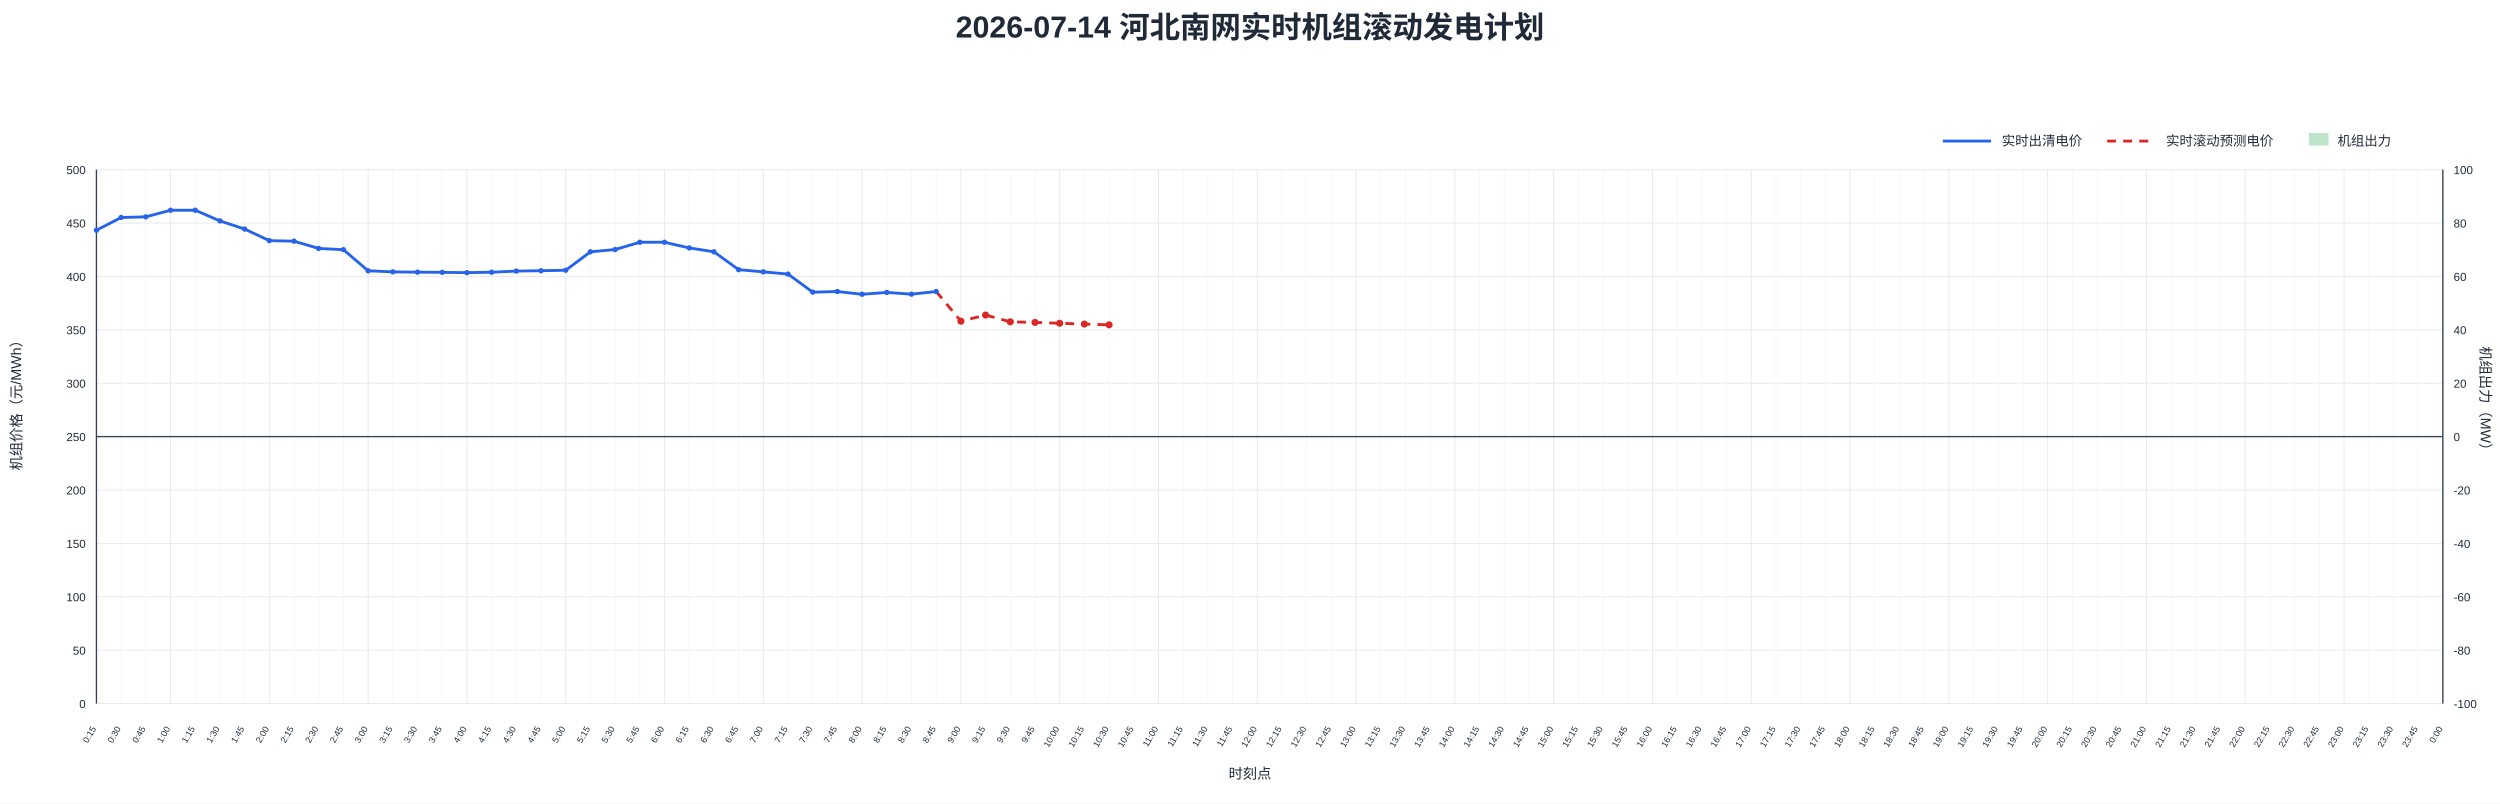
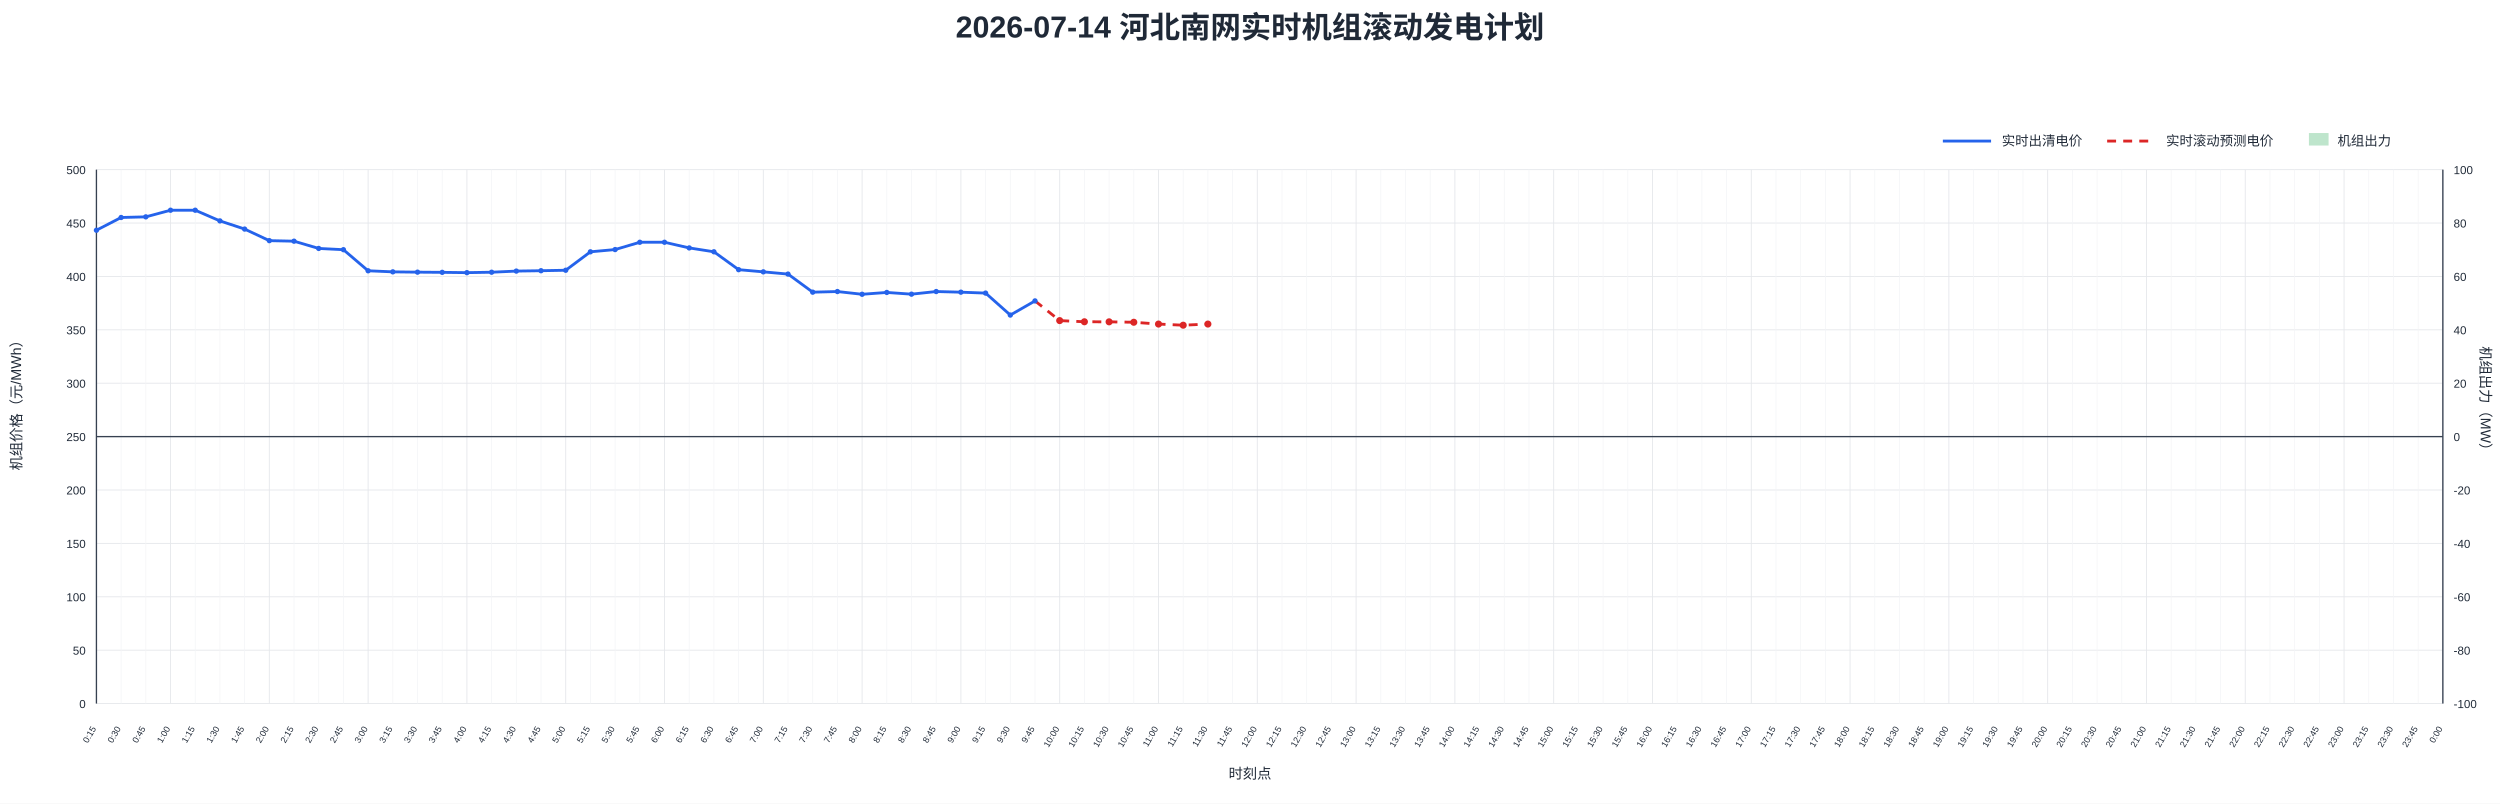
<svg xmlns="http://www.w3.org/2000/svg" width="2800" height="900" viewBox="0 0 2800 900" data-plot-left="108" data-plot-right="2736" data-plot-top="190" data-plot-bottom="788">
  <style>
text{font-family:'Microsoft YaHei','SimHei',Arial,sans-serif;fill:#1f2937}
.axis{stroke:#374151;stroke-width:1.5}
.grid{stroke:#e5e7eb;stroke-width:1}
.minor{stroke:#f3f4f6;stroke-width:0.8}
.actual{fill:none;stroke:#2563eb;stroke-width:3.2}
.forecast{fill:none;stroke:#dc2626;stroke-width:3.2;stroke-dasharray:10 8}
.bar{fill:#16a34a;fill-opacity:0.28}
.hover-zone{fill:#ffffff;fill-opacity:0;cursor:crosshair}
.hover-line{stroke:#111827;stroke-width:1.4;stroke-dasharray:6 5;opacity:0}
.tooltip{opacity:0;pointer-events:none}
.tooltip-bg{fill:#111827;fill-opacity:.72;stroke:#ffffff;stroke-width:1.2}
.tooltip text{fill:#ffffff;font-size:15px}
</style>
  <rect width="100%" height="100%" fill="#ffffff" />
  <text x="1400.0" y="42" text-anchor="middle" font-size="34" font-weight="700">2026-07-14 河北南网实时机组滚动发电计划</text>
  <text x="2748" y="793.00" text-anchor="start" font-size="13" fill="#166534">-100</text>
  <text x="2748" y="733.20" text-anchor="start" font-size="13" fill="#166534">-80</text>
  <text x="2748" y="673.40" text-anchor="start" font-size="13" fill="#166534">-60</text>
  <text x="2748" y="613.60" text-anchor="start" font-size="13" fill="#166534">-40</text>
  <text x="2748" y="553.80" text-anchor="start" font-size="13" fill="#166534">-20</text>
  <text x="2748" y="494.00" text-anchor="start" font-size="13" fill="#166534">0</text>
  <text x="2748" y="434.20" text-anchor="start" font-size="13" fill="#166534">20</text>
  <text x="2748" y="374.40" text-anchor="start" font-size="13" fill="#166534">40</text>
  <text x="2748" y="314.60" text-anchor="start" font-size="13" fill="#166534">60</text>
  <text x="2748" y="254.80" text-anchor="start" font-size="13" fill="#166534">80</text>
  <text x="2748" y="195.00" text-anchor="start" font-size="13" fill="#166534">100</text>
  <line class="grid" x1="108" y1="788.00" x2="2736" y2="788.00" />
  <text x="96" y="793.00" text-anchor="end" font-size="13">0</text>
  <line class="grid" x1="108" y1="728.20" x2="2736" y2="728.20" />
  <text x="96" y="733.20" text-anchor="end" font-size="13">50</text>
  <line class="grid" x1="108" y1="668.40" x2="2736" y2="668.40" />
  <text x="96" y="673.40" text-anchor="end" font-size="13">100</text>
  <line class="grid" x1="108" y1="608.60" x2="2736" y2="608.60" />
  <text x="96" y="613.60" text-anchor="end" font-size="13">150</text>
  <line class="grid" x1="108" y1="548.80" x2="2736" y2="548.80" />
  <text x="96" y="553.80" text-anchor="end" font-size="13">200</text>
  <line class="grid" x1="108" y1="489.00" x2="2736" y2="489.00" />
  <text x="96" y="494.00" text-anchor="end" font-size="13">250</text>
  <line class="grid" x1="108" y1="429.20" x2="2736" y2="429.20" />
  <text x="96" y="434.20" text-anchor="end" font-size="13">300</text>
  <line class="grid" x1="108" y1="369.40" x2="2736" y2="369.40" />
  <text x="96" y="374.40" text-anchor="end" font-size="13">350</text>
  <line class="grid" x1="108" y1="309.60" x2="2736" y2="309.60" />
  <text x="96" y="314.60" text-anchor="end" font-size="13">400</text>
  <line class="grid" x1="108" y1="249.80" x2="2736" y2="249.80" />
  <text x="96" y="254.80" text-anchor="end" font-size="13">450</text>
  <line class="grid" x1="108" y1="190.00" x2="2736" y2="190.00" />
  <text x="96" y="195.00" text-anchor="end" font-size="13">500</text>
  <line class="grid minor" x1="108.00" y1="190" x2="108.00" y2="788" />
  <text x="108.00" y="816" text-anchor="end" font-size="10" transform="rotate(-60 108.00 816)">0:15</text>
  <line class="grid minor" x1="135.66" y1="190" x2="135.66" y2="788" />
  <text x="135.66" y="816" text-anchor="end" font-size="10" transform="rotate(-60 135.66 816)">0:30</text>
  <line class="grid minor" x1="163.33" y1="190" x2="163.33" y2="788" />
  <text x="163.33" y="816" text-anchor="end" font-size="10" transform="rotate(-60 163.33 816)">0:45</text>
  <line class="grid" x1="190.99" y1="190" x2="190.99" y2="788" />
  <text x="190.99" y="816" text-anchor="end" font-size="10" transform="rotate(-60 190.99 816)">1:00</text>
  <line class="grid minor" x1="218.65" y1="190" x2="218.65" y2="788" />
  <text x="218.65" y="816" text-anchor="end" font-size="10" transform="rotate(-60 218.65 816)">1:15</text>
  <line class="grid minor" x1="246.32" y1="190" x2="246.32" y2="788" />
  <text x="246.32" y="816" text-anchor="end" font-size="10" transform="rotate(-60 246.32 816)">1:30</text>
  <line class="grid minor" x1="273.98" y1="190" x2="273.98" y2="788" />
  <text x="273.98" y="816" text-anchor="end" font-size="10" transform="rotate(-60 273.98 816)">1:45</text>
  <line class="grid" x1="301.64" y1="190" x2="301.64" y2="788" />
  <text x="301.64" y="816" text-anchor="end" font-size="10" transform="rotate(-60 301.64 816)">2:00</text>
  <line class="grid minor" x1="329.31" y1="190" x2="329.31" y2="788" />
  <text x="329.31" y="816" text-anchor="end" font-size="10" transform="rotate(-60 329.31 816)">2:15</text>
  <line class="grid minor" x1="356.97" y1="190" x2="356.97" y2="788" />
  <text x="356.97" y="816" text-anchor="end" font-size="10" transform="rotate(-60 356.97 816)">2:30</text>
  <line class="grid minor" x1="384.63" y1="190" x2="384.63" y2="788" />
  <text x="384.63" y="816" text-anchor="end" font-size="10" transform="rotate(-60 384.63 816)">2:45</text>
  <line class="grid" x1="412.29" y1="190" x2="412.29" y2="788" />
  <text x="412.29" y="816" text-anchor="end" font-size="10" transform="rotate(-60 412.29 816)">3:00</text>
  <line class="grid minor" x1="439.96" y1="190" x2="439.96" y2="788" />
  <text x="439.96" y="816" text-anchor="end" font-size="10" transform="rotate(-60 439.96 816)">3:15</text>
  <line class="grid minor" x1="467.62" y1="190" x2="467.62" y2="788" />
  <text x="467.62" y="816" text-anchor="end" font-size="10" transform="rotate(-60 467.62 816)">3:30</text>
  <line class="grid minor" x1="495.28" y1="190" x2="495.28" y2="788" />
  <text x="495.28" y="816" text-anchor="end" font-size="10" transform="rotate(-60 495.28 816)">3:45</text>
  <line class="grid" x1="522.95" y1="190" x2="522.95" y2="788" />
  <text x="522.95" y="816" text-anchor="end" font-size="10" transform="rotate(-60 522.95 816)">4:00</text>
  <line class="grid minor" x1="550.61" y1="190" x2="550.61" y2="788" />
  <text x="550.61" y="816" text-anchor="end" font-size="10" transform="rotate(-60 550.61 816)">4:15</text>
  <line class="grid minor" x1="578.27" y1="190" x2="578.27" y2="788" />
  <text x="578.27" y="816" text-anchor="end" font-size="10" transform="rotate(-60 578.27 816)">4:30</text>
  <line class="grid minor" x1="605.94" y1="190" x2="605.94" y2="788" />
  <text x="605.94" y="816" text-anchor="end" font-size="10" transform="rotate(-60 605.94 816)">4:45</text>
  <line class="grid" x1="633.60" y1="190" x2="633.60" y2="788" />
  <text x="633.60" y="816" text-anchor="end" font-size="10" transform="rotate(-60 633.60 816)">5:00</text>
  <line class="grid minor" x1="661.26" y1="190" x2="661.26" y2="788" />
  <text x="661.26" y="816" text-anchor="end" font-size="10" transform="rotate(-60 661.26 816)">5:15</text>
  <line class="grid minor" x1="688.93" y1="190" x2="688.93" y2="788" />
  <text x="688.93" y="816" text-anchor="end" font-size="10" transform="rotate(-60 688.93 816)">5:30</text>
  <line class="grid minor" x1="716.59" y1="190" x2="716.59" y2="788" />
  <text x="716.59" y="816" text-anchor="end" font-size="10" transform="rotate(-60 716.59 816)">5:45</text>
  <line class="grid" x1="744.25" y1="190" x2="744.25" y2="788" />
  <text x="744.25" y="816" text-anchor="end" font-size="10" transform="rotate(-60 744.25 816)">6:00</text>
  <line class="grid minor" x1="771.92" y1="190" x2="771.92" y2="788" />
  <text x="771.92" y="816" text-anchor="end" font-size="10" transform="rotate(-60 771.92 816)">6:15</text>
  <line class="grid minor" x1="799.58" y1="190" x2="799.58" y2="788" />
  <text x="799.58" y="816" text-anchor="end" font-size="10" transform="rotate(-60 799.58 816)">6:30</text>
  <line class="grid minor" x1="827.24" y1="190" x2="827.24" y2="788" />
  <text x="827.24" y="816" text-anchor="end" font-size="10" transform="rotate(-60 827.24 816)">6:45</text>
  <line class="grid" x1="854.91" y1="190" x2="854.91" y2="788" />
  <text x="854.91" y="816" text-anchor="end" font-size="10" transform="rotate(-60 854.91 816)">7:00</text>
  <line class="grid minor" x1="882.57" y1="190" x2="882.57" y2="788" />
  <text x="882.57" y="816" text-anchor="end" font-size="10" transform="rotate(-60 882.57 816)">7:15</text>
  <line class="grid minor" x1="910.23" y1="190" x2="910.23" y2="788" />
  <text x="910.23" y="816" text-anchor="end" font-size="10" transform="rotate(-60 910.23 816)">7:30</text>
  <line class="grid minor" x1="937.89" y1="190" x2="937.89" y2="788" />
  <text x="937.89" y="816" text-anchor="end" font-size="10" transform="rotate(-60 937.89 816)">7:45</text>
  <line class="grid" x1="965.56" y1="190" x2="965.56" y2="788" />
  <text x="965.56" y="816" text-anchor="end" font-size="10" transform="rotate(-60 965.56 816)">8:00</text>
  <line class="grid minor" x1="993.22" y1="190" x2="993.22" y2="788" />
  <text x="993.22" y="816" text-anchor="end" font-size="10" transform="rotate(-60 993.22 816)">8:15</text>
  <line class="grid minor" x1="1020.88" y1="190" x2="1020.88" y2="788" />
  <text x="1020.88" y="816" text-anchor="end" font-size="10" transform="rotate(-60 1020.88 816)">8:30</text>
  <line class="grid minor" x1="1048.55" y1="190" x2="1048.55" y2="788" />
  <text x="1048.55" y="816" text-anchor="end" font-size="10" transform="rotate(-60 1048.55 816)">8:45</text>
  <line class="grid" x1="1076.21" y1="190" x2="1076.21" y2="788" />
  <text x="1076.21" y="816" text-anchor="end" font-size="10" transform="rotate(-60 1076.21 816)">9:00</text>
  <line class="grid minor" x1="1103.87" y1="190" x2="1103.87" y2="788" />
  <text x="1103.87" y="816" text-anchor="end" font-size="10" transform="rotate(-60 1103.87 816)">9:15</text>
  <line class="grid minor" x1="1131.54" y1="190" x2="1131.54" y2="788" />
  <text x="1131.54" y="816" text-anchor="end" font-size="10" transform="rotate(-60 1131.54 816)">9:30</text>
  <line class="grid minor" x1="1159.20" y1="190" x2="1159.20" y2="788" />
  <text x="1159.20" y="816" text-anchor="end" font-size="10" transform="rotate(-60 1159.20 816)">9:45</text>
  <line class="grid" x1="1186.86" y1="190" x2="1186.86" y2="788" />
  <text x="1186.86" y="816" text-anchor="end" font-size="10" transform="rotate(-60 1186.86 816)">10:00</text>
  <line class="grid minor" x1="1214.53" y1="190" x2="1214.53" y2="788" />
  <text x="1214.53" y="816" text-anchor="end" font-size="10" transform="rotate(-60 1214.53 816)">10:15</text>
  <line class="grid minor" x1="1242.19" y1="190" x2="1242.19" y2="788" />
  <text x="1242.19" y="816" text-anchor="end" font-size="10" transform="rotate(-60 1242.19 816)">10:30</text>
  <line class="grid minor" x1="1269.85" y1="190" x2="1269.85" y2="788" />
  <text x="1269.85" y="816" text-anchor="end" font-size="10" transform="rotate(-60 1269.85 816)">10:45</text>
  <line class="grid" x1="1297.52" y1="190" x2="1297.52" y2="788" />
  <text x="1297.52" y="816" text-anchor="end" font-size="10" transform="rotate(-60 1297.52 816)">11:00</text>
  <line class="grid minor" x1="1325.18" y1="190" x2="1325.18" y2="788" />
  <text x="1325.18" y="816" text-anchor="end" font-size="10" transform="rotate(-60 1325.18 816)">11:15</text>
  <line class="grid minor" x1="1352.84" y1="190" x2="1352.84" y2="788" />
  <text x="1352.84" y="816" text-anchor="end" font-size="10" transform="rotate(-60 1352.84 816)">11:30</text>
  <line class="grid minor" x1="1380.51" y1="190" x2="1380.51" y2="788" />
  <text x="1380.51" y="816" text-anchor="end" font-size="10" transform="rotate(-60 1380.51 816)">11:45</text>
  <line class="grid" x1="1408.17" y1="190" x2="1408.17" y2="788" />
  <text x="1408.17" y="816" text-anchor="end" font-size="10" transform="rotate(-60 1408.17 816)">12:00</text>
  <line class="grid minor" x1="1435.83" y1="190" x2="1435.83" y2="788" />
  <text x="1435.83" y="816" text-anchor="end" font-size="10" transform="rotate(-60 1435.83 816)">12:15</text>
  <line class="grid minor" x1="1463.49" y1="190" x2="1463.49" y2="788" />
  <text x="1463.49" y="816" text-anchor="end" font-size="10" transform="rotate(-60 1463.49 816)">12:30</text>
  <line class="grid minor" x1="1491.16" y1="190" x2="1491.16" y2="788" />
  <text x="1491.16" y="816" text-anchor="end" font-size="10" transform="rotate(-60 1491.16 816)">12:45</text>
  <line class="grid" x1="1518.82" y1="190" x2="1518.82" y2="788" />
  <text x="1518.82" y="816" text-anchor="end" font-size="10" transform="rotate(-60 1518.82 816)">13:00</text>
  <line class="grid minor" x1="1546.48" y1="190" x2="1546.48" y2="788" />
  <text x="1546.48" y="816" text-anchor="end" font-size="10" transform="rotate(-60 1546.48 816)">13:15</text>
  <line class="grid minor" x1="1574.15" y1="190" x2="1574.15" y2="788" />
  <text x="1574.15" y="816" text-anchor="end" font-size="10" transform="rotate(-60 1574.15 816)">13:30</text>
  <line class="grid minor" x1="1601.81" y1="190" x2="1601.81" y2="788" />
  <text x="1601.81" y="816" text-anchor="end" font-size="10" transform="rotate(-60 1601.81 816)">13:45</text>
  <line class="grid" x1="1629.47" y1="190" x2="1629.47" y2="788" />
  <text x="1629.47" y="816" text-anchor="end" font-size="10" transform="rotate(-60 1629.47 816)">14:00</text>
  <line class="grid minor" x1="1657.14" y1="190" x2="1657.14" y2="788" />
  <text x="1657.14" y="816" text-anchor="end" font-size="10" transform="rotate(-60 1657.14 816)">14:15</text>
  <line class="grid minor" x1="1684.80" y1="190" x2="1684.80" y2="788" />
  <text x="1684.80" y="816" text-anchor="end" font-size="10" transform="rotate(-60 1684.80 816)">14:30</text>
  <line class="grid minor" x1="1712.46" y1="190" x2="1712.46" y2="788" />
  <text x="1712.46" y="816" text-anchor="end" font-size="10" transform="rotate(-60 1712.46 816)">14:45</text>
  <line class="grid" x1="1740.13" y1="190" x2="1740.13" y2="788" />
  <text x="1740.13" y="816" text-anchor="end" font-size="10" transform="rotate(-60 1740.13 816)">15:00</text>
  <line class="grid minor" x1="1767.79" y1="190" x2="1767.79" y2="788" />
  <text x="1767.79" y="816" text-anchor="end" font-size="10" transform="rotate(-60 1767.79 816)">15:15</text>
  <line class="grid minor" x1="1795.45" y1="190" x2="1795.45" y2="788" />
  <text x="1795.45" y="816" text-anchor="end" font-size="10" transform="rotate(-60 1795.45 816)">15:30</text>
  <line class="grid minor" x1="1823.12" y1="190" x2="1823.12" y2="788" />
  <text x="1823.12" y="816" text-anchor="end" font-size="10" transform="rotate(-60 1823.12 816)">15:45</text>
  <line class="grid" x1="1850.78" y1="190" x2="1850.78" y2="788" />
  <text x="1850.78" y="816" text-anchor="end" font-size="10" transform="rotate(-60 1850.78 816)">16:00</text>
  <line class="grid minor" x1="1878.44" y1="190" x2="1878.44" y2="788" />
  <text x="1878.44" y="816" text-anchor="end" font-size="10" transform="rotate(-60 1878.44 816)">16:15</text>
  <line class="grid minor" x1="1906.11" y1="190" x2="1906.11" y2="788" />
  <text x="1906.11" y="816" text-anchor="end" font-size="10" transform="rotate(-60 1906.11 816)">16:30</text>
  <line class="grid minor" x1="1933.77" y1="190" x2="1933.77" y2="788" />
  <text x="1933.77" y="816" text-anchor="end" font-size="10" transform="rotate(-60 1933.77 816)">16:45</text>
  <line class="grid" x1="1961.43" y1="190" x2="1961.43" y2="788" />
  <text x="1961.43" y="816" text-anchor="end" font-size="10" transform="rotate(-60 1961.43 816)">17:00</text>
  <line class="grid minor" x1="1989.09" y1="190" x2="1989.09" y2="788" />
  <text x="1989.09" y="816" text-anchor="end" font-size="10" transform="rotate(-60 1989.09 816)">17:15</text>
  <line class="grid minor" x1="2016.76" y1="190" x2="2016.76" y2="788" />
  <text x="2016.76" y="816" text-anchor="end" font-size="10" transform="rotate(-60 2016.76 816)">17:30</text>
  <line class="grid minor" x1="2044.42" y1="190" x2="2044.42" y2="788" />
  <text x="2044.42" y="816" text-anchor="end" font-size="10" transform="rotate(-60 2044.42 816)">17:45</text>
  <line class="grid" x1="2072.08" y1="190" x2="2072.08" y2="788" />
  <text x="2072.08" y="816" text-anchor="end" font-size="10" transform="rotate(-60 2072.08 816)">18:00</text>
  <line class="grid minor" x1="2099.75" y1="190" x2="2099.75" y2="788" />
  <text x="2099.75" y="816" text-anchor="end" font-size="10" transform="rotate(-60 2099.75 816)">18:15</text>
  <line class="grid minor" x1="2127.41" y1="190" x2="2127.41" y2="788" />
  <text x="2127.41" y="816" text-anchor="end" font-size="10" transform="rotate(-60 2127.41 816)">18:30</text>
  <line class="grid minor" x1="2155.07" y1="190" x2="2155.07" y2="788" />
  <text x="2155.07" y="816" text-anchor="end" font-size="10" transform="rotate(-60 2155.07 816)">18:45</text>
  <line class="grid" x1="2182.74" y1="190" x2="2182.74" y2="788" />
  <text x="2182.74" y="816" text-anchor="end" font-size="10" transform="rotate(-60 2182.74 816)">19:00</text>
  <line class="grid minor" x1="2210.40" y1="190" x2="2210.40" y2="788" />
  <text x="2210.40" y="816" text-anchor="end" font-size="10" transform="rotate(-60 2210.40 816)">19:15</text>
  <line class="grid minor" x1="2238.06" y1="190" x2="2238.06" y2="788" />
  <text x="2238.06" y="816" text-anchor="end" font-size="10" transform="rotate(-60 2238.06 816)">19:30</text>
  <line class="grid minor" x1="2265.73" y1="190" x2="2265.73" y2="788" />
  <text x="2265.73" y="816" text-anchor="end" font-size="10" transform="rotate(-60 2265.73 816)">19:45</text>
  <line class="grid" x1="2293.39" y1="190" x2="2293.39" y2="788" />
  <text x="2293.39" y="816" text-anchor="end" font-size="10" transform="rotate(-60 2293.39 816)">20:00</text>
  <line class="grid minor" x1="2321.05" y1="190" x2="2321.05" y2="788" />
  <text x="2321.05" y="816" text-anchor="end" font-size="10" transform="rotate(-60 2321.05 816)">20:15</text>
  <line class="grid minor" x1="2348.72" y1="190" x2="2348.72" y2="788" />
  <text x="2348.72" y="816" text-anchor="end" font-size="10" transform="rotate(-60 2348.72 816)">20:30</text>
  <line class="grid minor" x1="2376.38" y1="190" x2="2376.38" y2="788" />
  <text x="2376.38" y="816" text-anchor="end" font-size="10" transform="rotate(-60 2376.38 816)">20:45</text>
  <line class="grid" x1="2404.04" y1="190" x2="2404.04" y2="788" />
  <text x="2404.04" y="816" text-anchor="end" font-size="10" transform="rotate(-60 2404.04 816)">21:00</text>
  <line class="grid minor" x1="2431.71" y1="190" x2="2431.71" y2="788" />
  <text x="2431.71" y="816" text-anchor="end" font-size="10" transform="rotate(-60 2431.71 816)">21:15</text>
  <line class="grid minor" x1="2459.37" y1="190" x2="2459.37" y2="788" />
  <text x="2459.37" y="816" text-anchor="end" font-size="10" transform="rotate(-60 2459.37 816)">21:30</text>
  <line class="grid minor" x1="2487.03" y1="190" x2="2487.03" y2="788" />
  <text x="2487.03" y="816" text-anchor="end" font-size="10" transform="rotate(-60 2487.03 816)">21:45</text>
  <line class="grid" x1="2514.69" y1="190" x2="2514.69" y2="788" />
  <text x="2514.69" y="816" text-anchor="end" font-size="10" transform="rotate(-60 2514.69 816)">22:00</text>
  <line class="grid minor" x1="2542.36" y1="190" x2="2542.36" y2="788" />
  <text x="2542.36" y="816" text-anchor="end" font-size="10" transform="rotate(-60 2542.36 816)">22:15</text>
  <line class="grid minor" x1="2570.02" y1="190" x2="2570.02" y2="788" />
  <text x="2570.02" y="816" text-anchor="end" font-size="10" transform="rotate(-60 2570.02 816)">22:30</text>
  <line class="grid minor" x1="2597.68" y1="190" x2="2597.68" y2="788" />
  <text x="2597.68" y="816" text-anchor="end" font-size="10" transform="rotate(-60 2597.68 816)">22:45</text>
  <line class="grid" x1="2625.35" y1="190" x2="2625.35" y2="788" />
  <text x="2625.35" y="816" text-anchor="end" font-size="10" transform="rotate(-60 2625.35 816)">23:00</text>
  <line class="grid minor" x1="2653.01" y1="190" x2="2653.01" y2="788" />
  <text x="2653.01" y="816" text-anchor="end" font-size="10" transform="rotate(-60 2653.01 816)">23:15</text>
  <line class="grid minor" x1="2680.67" y1="190" x2="2680.67" y2="788" />
  <text x="2680.67" y="816" text-anchor="end" font-size="10" transform="rotate(-60 2680.67 816)">23:30</text>
  <line class="grid minor" x1="2708.34" y1="190" x2="2708.34" y2="788" />
  <text x="2708.34" y="816" text-anchor="end" font-size="10" transform="rotate(-60 2708.34 816)">23:45</text>
  <line class="grid" x1="2736.00" y1="190" x2="2736.00" y2="788" />
  <text x="2736.00" y="816" text-anchor="end" font-size="10" transform="rotate(-60 2736.00 816)">0:00</text>
  <rect class="bar" x="104.00" y="489.00" width="8" height="0.00" />
  <rect class="bar" x="131.66" y="489.00" width="8" height="0.00" />
  <rect class="bar" x="159.33" y="489.00" width="8" height="0.00" />
  <rect class="bar" x="186.99" y="489.00" width="8" height="0.00" />
  <rect class="bar" x="214.65" y="489.00" width="8" height="0.00" />
  <rect class="bar" x="242.32" y="489.00" width="8" height="0.00" />
  <rect class="bar" x="269.98" y="489.00" width="8" height="0.00" />
  <rect class="bar" x="297.64" y="489.00" width="8" height="0.00" />
  <rect class="bar" x="325.31" y="489.00" width="8" height="0.00" />
  <rect class="bar" x="352.97" y="489.00" width="8" height="0.00" />
  <rect class="bar" x="380.63" y="489.00" width="8" height="0.00" />
  <rect class="bar" x="408.29" y="489.00" width="8" height="0.00" />
  <rect class="bar" x="435.96" y="489.00" width="8" height="0.00" />
  <rect class="bar" x="463.62" y="489.00" width="8" height="0.00" />
  <rect class="bar" x="491.28" y="489.00" width="8" height="0.00" />
  <rect class="bar" x="518.95" y="489.00" width="8" height="0.00" />
  <rect class="bar" x="546.61" y="489.00" width="8" height="0.00" />
  <rect class="bar" x="574.27" y="489.00" width="8" height="0.00" />
  <rect class="bar" x="601.94" y="489.00" width="8" height="0.00" />
  <rect class="bar" x="629.60" y="489.00" width="8" height="0.00" />
  <rect class="bar" x="657.26" y="489.00" width="8" height="0.00" />
  <rect class="bar" x="684.93" y="489.00" width="8" height="0.00" />
  <rect class="bar" x="712.59" y="489.00" width="8" height="0.00" />
  <rect class="bar" x="740.25" y="489.00" width="8" height="0.00" />
  <rect class="bar" x="767.92" y="489.00" width="8" height="0.00" />
  <rect class="bar" x="795.58" y="489.00" width="8" height="0.00" />
  <rect class="bar" x="823.24" y="489.00" width="8" height="0.00" />
  <rect class="bar" x="850.91" y="489.00" width="8" height="0.00" />
  <rect class="bar" x="878.57" y="489.00" width="8" height="0.00" />
  <rect class="bar" x="906.23" y="489.00" width="8" height="0.00" />
  <rect class="bar" x="933.89" y="489.00" width="8" height="0.00" />
  <rect class="bar" x="961.56" y="489.00" width="8" height="0.00" />
  <rect class="bar" x="989.22" y="489.00" width="8" height="0.00" />
  <rect class="bar" x="1016.88" y="489.00" width="8" height="0.00" />
  <rect class="bar" x="1044.55" y="489.00" width="8" height="0.00" />
  <rect class="bar" x="1072.21" y="489.00" width="8" height="0.00" />
  <rect class="bar" x="1099.87" y="489.00" width="8" height="0.00" />
  <rect class="bar" x="1127.54" y="489.00" width="8" height="0.00" />
  <rect class="bar" x="1155.20" y="489.00" width="8" height="0.00" />
  <rect class="bar" x="1182.86" y="489.00" width="8" height="0.00" />
  <rect class="bar" x="1210.53" y="489.00" width="8" height="0.00" />
  <rect class="bar" x="1238.19" y="489.00" width="8" height="0.00" />
+   <rect class="bar" x="1265.85" y="489.00" width="8" height="0.00" />
+   <rect class="bar" x="1293.52" y="489.00" width="8" height="0.00" />
+   <rect class="bar" x="1321.18" y="489.00" width="8" height="0.00" />
+   <rect class="bar" x="1348.84" y="489.00" width="8" height="0.00" />
  <line class="axis" x1="108" y1="489.00" x2="2736" y2="489.00" />
  <line class="axis" x1="108" y1="190" x2="108" y2="788" />
  <line class="axis" x1="2736" y1="190" x2="2736" y2="788" />
  <text x="1400.0" y="872" text-anchor="middle" font-size="16">时刻点</text>
  <text x="24" y="450.0" text-anchor="middle" font-size="16" transform="rotate(-90 24 450.0)">机组价格（元/MWh）</text>
  <text x="2778" y="450.0" text-anchor="middle" font-size="16" fill="#166534" transform="rotate(90 2778 450.0)">机组出力（MW）</text>
-   <polyline class="actual" points="108.00,257.86 135.66,243.59 163.33,242.88 190.99,235.45 218.65,235.45 246.32,247.41 273.98,256.56 301.64,269.53 329.31,270.13 356.97,278.26 384.63,279.65 412.29,303.27 439.96,304.47 467.62,304.82 495.28,305.03 522.95,305.37 550.61,304.89 578.27,303.62 605.94,303.20 633.60,302.68 661.26,282.03 688.93,279.51 716.59,271.33 744.25,271.33 771.92,277.67 799.58,282.00 827.24,302.03 854.91,304.47 882.57,306.97 910.23,327.24 937.89,326.52 965.56,329.59 993.22,327.54 1020.88,329.47 1048.55,326.52" />
-   <polyline class="forecast" points="1048.55,326.52 1076.21,359.71 1103.87,352.87 1131.54,360.45 1159.20,361.09 1186.86,362.06 1214.53,362.95 1242.19,363.81" />
+   <polyline class="actual" points="108.00,257.86 135.66,243.59 163.33,242.88 190.99,235.45 218.65,235.45 246.32,247.41 273.98,256.56 301.64,269.53 329.31,270.13 356.97,278.26 384.63,279.65 412.29,303.27 439.96,304.47 467.62,304.82 495.28,305.03 522.95,305.37 550.61,304.89 578.27,303.62 605.94,303.20 633.60,302.68 661.26,282.03 688.93,279.51 716.59,271.33 744.25,271.33 771.92,277.67 799.58,282.00 827.24,302.03 854.91,304.47 882.57,306.97 910.23,327.24 937.89,326.52 965.56,329.59 993.22,327.54 1020.88,329.47 1048.55,326.52 1076.21,327.24 1103.87,328.27 1131.54,352.87 1159.20,337.02" />
+   <polyline class="forecast" points="1159.20,337.02 1186.86,359.07 1214.53,360.38 1242.19,360.45 1269.85,360.93 1297.52,362.95 1325.18,364.23 1352.84,362.95" />
  <circle cx="108.00" cy="257.86" r="3" fill="#2563eb" />
  <circle cx="135.66" cy="243.59" r="3" fill="#2563eb" />
  <circle cx="163.33" cy="242.88" r="3" fill="#2563eb" />
  <circle cx="190.99" cy="235.45" r="3" fill="#2563eb" />
  <circle cx="218.65" cy="235.45" r="3" fill="#2563eb" />
  <circle cx="246.32" cy="247.41" r="3" fill="#2563eb" />
  <circle cx="273.98" cy="256.56" r="3" fill="#2563eb" />
  <circle cx="301.64" cy="269.53" r="3" fill="#2563eb" />
  <circle cx="329.31" cy="270.13" r="3" fill="#2563eb" />
  <circle cx="356.97" cy="278.26" r="3" fill="#2563eb" />
  <circle cx="384.63" cy="279.65" r="3" fill="#2563eb" />
  <circle cx="412.29" cy="303.27" r="3" fill="#2563eb" />
  <circle cx="439.96" cy="304.47" r="3" fill="#2563eb" />
  <circle cx="467.62" cy="304.82" r="3" fill="#2563eb" />
  <circle cx="495.28" cy="305.03" r="3" fill="#2563eb" />
  <circle cx="522.95" cy="305.37" r="3" fill="#2563eb" />
  <circle cx="550.61" cy="304.89" r="3" fill="#2563eb" />
  <circle cx="578.27" cy="303.62" r="3" fill="#2563eb" />
  <circle cx="605.94" cy="303.20" r="3" fill="#2563eb" />
  <circle cx="633.60" cy="302.68" r="3" fill="#2563eb" />
  <circle cx="661.26" cy="282.03" r="3" fill="#2563eb" />
  <circle cx="688.93" cy="279.51" r="3" fill="#2563eb" />
  <circle cx="716.59" cy="271.33" r="3" fill="#2563eb" />
  <circle cx="744.25" cy="271.33" r="3" fill="#2563eb" />
  <circle cx="771.92" cy="277.67" r="3" fill="#2563eb" />
  <circle cx="799.58" cy="282.00" r="3" fill="#2563eb" />
  <circle cx="827.24" cy="302.03" r="3" fill="#2563eb" />
  <circle cx="854.91" cy="304.47" r="3" fill="#2563eb" />
  <circle cx="882.57" cy="306.97" r="3" fill="#2563eb" />
  <circle cx="910.23" cy="327.24" r="3" fill="#2563eb" />
  <circle cx="937.89" cy="326.52" r="3" fill="#2563eb" />
  <circle cx="965.56" cy="329.59" r="3" fill="#2563eb" />
  <circle cx="993.22" cy="327.54" r="3" fill="#2563eb" />
  <circle cx="1020.88" cy="329.47" r="3" fill="#2563eb" />
  <circle cx="1048.55" cy="326.52" r="3" fill="#2563eb" />
-   <circle cx="1076.21" cy="359.71" r="4" fill="#dc2626" />
-   <circle cx="1103.87" cy="352.87" r="4" fill="#dc2626" />
-   <circle cx="1131.54" cy="360.45" r="4" fill="#dc2626" />
-   <circle cx="1159.20" cy="361.09" r="4" fill="#dc2626" />
-   <circle cx="1186.86" cy="362.06" r="4" fill="#dc2626" />
-   <circle cx="1214.53" cy="362.95" r="4" fill="#dc2626" />
-   <circle cx="1242.19" cy="363.81" r="4" fill="#dc2626" />
+   <circle cx="1076.21" cy="327.24" r="3" fill="#2563eb" />
+   <circle cx="1103.87" cy="328.27" r="3" fill="#2563eb" />
+   <circle cx="1131.54" cy="352.87" r="3" fill="#2563eb" />
+   <circle cx="1159.20" cy="337.02" r="3" fill="#2563eb" />
+   <circle cx="1186.86" cy="359.07" r="4" fill="#dc2626" />
+   <circle cx="1214.53" cy="360.38" r="4" fill="#dc2626" />
+   <circle cx="1242.19" cy="360.45" r="4" fill="#dc2626" />
+   <circle cx="1269.85" cy="360.93" r="4" fill="#dc2626" />
+   <circle cx="1297.52" cy="362.95" r="4" fill="#dc2626" />
+   <circle cx="1325.18" cy="364.23" r="4" fill="#dc2626" />
+   <circle cx="1352.84" cy="362.95" r="4" fill="#dc2626" />
  <line x1="2176" y1="158" x2="2230" y2="158" class="actual" />
  <text x="2242" y="163" font-size="15">实时出清电价</text>
  <line x1="2360" y1="158" x2="2414" y2="158" class="forecast" />
  <text x="2426" y="163" font-size="15">实时滚动预测电价</text>
  <rect class="bar" x="2586" y="149" width="22" height="14" />
  <text x="2618" y="163" font-size="15">机组出力</text>
  <line id="hover-line" class="hover-line" x1="108" y1="190" x2="108" y2="788" />
  <g id="tooltip" class="tooltip">
    <rect class="tooltip-bg" x="0" y="0" width="220" height="122" rx="8" />
    <text id="tip-time" x="14" y="30" />
    <text id="tip-output" x="14" y="57" />
    <text id="tip-price" x="14" y="84" />
    <text id="tip-forecast" x="14" y="111" />
  </g>
  <rect class="hover-zone" x="108.00" y="190" width="13.83" height="598" data-x="108.00" data-time="0:15" data-output="0 MW" data-actual-price="443.26 元/MWh" data-forecast-price="--" data-curve-y="257.86" />
  <rect class="hover-zone" x="121.83" y="190" width="27.66" height="598" data-x="135.66" data-time="0:30" data-output="0 MW" data-actual-price="455.19 元/MWh" data-forecast-price="--" data-curve-y="243.59" />
  <rect class="hover-zone" x="149.49" y="190" width="27.66" height="598" data-x="163.33" data-time="0:45" data-output="0 MW" data-actual-price="455.79 元/MWh" data-forecast-price="--" data-curve-y="242.88" />
  <rect class="hover-zone" x="177.16" y="190" width="27.66" height="598" data-x="190.99" data-time="1:00" data-output="0 MW" data-actual-price="462.00 元/MWh" data-forecast-price="--" data-curve-y="235.45" />
  <rect class="hover-zone" x="204.82" y="190" width="27.66" height="598" data-x="218.65" data-time="1:15" data-output="0 MW" data-actual-price="462.00 元/MWh" data-forecast-price="--" data-curve-y="235.45" />
  <rect class="hover-zone" x="232.48" y="190" width="27.66" height="598" data-x="246.32" data-time="1:30" data-output="0 MW" data-actual-price="452.00 元/MWh" data-forecast-price="--" data-curve-y="247.41" />
  <rect class="hover-zone" x="260.15" y="190" width="27.66" height="598" data-x="273.98" data-time="1:45" data-output="0 MW" data-actual-price="444.35 元/MWh" data-forecast-price="--" data-curve-y="256.56" />
  <rect class="hover-zone" x="287.81" y="190" width="27.66" height="598" data-x="301.64" data-time="2:00" data-output="0 MW" data-actual-price="433.50 元/MWh" data-forecast-price="--" data-curve-y="269.53" />
  <rect class="hover-zone" x="315.47" y="190" width="27.66" height="598" data-x="329.31" data-time="2:15" data-output="0 MW" data-actual-price="433.00 元/MWh" data-forecast-price="--" data-curve-y="270.13" />
  <rect class="hover-zone" x="343.14" y="190" width="27.66" height="598" data-x="356.97" data-time="2:30" data-output="0 MW" data-actual-price="426.20 元/MWh" data-forecast-price="--" data-curve-y="278.26" />
  <rect class="hover-zone" x="370.80" y="190" width="27.66" height="598" data-x="384.63" data-time="2:45" data-output="0 MW" data-actual-price="425.04 元/MWh" data-forecast-price="--" data-curve-y="279.65" />
  <rect class="hover-zone" x="398.46" y="190" width="27.66" height="598" data-x="412.29" data-time="3:00" data-output="0 MW" data-actual-price="405.29 元/MWh" data-forecast-price="--" data-curve-y="303.27" />
  <rect class="hover-zone" x="426.13" y="190" width="27.66" height="598" data-x="439.96" data-time="3:15" data-output="0 MW" data-actual-price="404.29 元/MWh" data-forecast-price="--" data-curve-y="304.47" />
  <rect class="hover-zone" x="453.79" y="190" width="27.66" height="598" data-x="467.62" data-time="3:30" data-output="0 MW" data-actual-price="404.00 元/MWh" data-forecast-price="--" data-curve-y="304.82" />
  <rect class="hover-zone" x="481.45" y="190" width="27.66" height="598" data-x="495.28" data-time="3:45" data-output="0 MW" data-actual-price="403.82 元/MWh" data-forecast-price="--" data-curve-y="305.03" />
  <rect class="hover-zone" x="509.12" y="190" width="27.66" height="598" data-x="522.95" data-time="4:00" data-output="0 MW" data-actual-price="403.54 元/MWh" data-forecast-price="--" data-curve-y="305.37" />
  <rect class="hover-zone" x="536.78" y="190" width="27.66" height="598" data-x="550.61" data-time="4:15" data-output="0 MW" data-actual-price="403.94 元/MWh" data-forecast-price="--" data-curve-y="304.89" />
  <rect class="hover-zone" x="564.44" y="190" width="27.66" height="598" data-x="578.27" data-time="4:30" data-output="0 MW" data-actual-price="405.00 元/MWh" data-forecast-price="--" data-curve-y="303.62" />
  <rect class="hover-zone" x="592.11" y="190" width="27.66" height="598" data-x="605.94" data-time="4:45" data-output="0 MW" data-actual-price="405.35 元/MWh" data-forecast-price="--" data-curve-y="303.20" />
  <rect class="hover-zone" x="619.77" y="190" width="27.66" height="598" data-x="633.60" data-time="5:00" data-output="0 MW" data-actual-price="405.79 元/MWh" data-forecast-price="--" data-curve-y="302.68" />
  <rect class="hover-zone" x="647.43" y="190" width="27.66" height="598" data-x="661.26" data-time="5:15" data-output="0 MW" data-actual-price="423.05 元/MWh" data-forecast-price="--" data-curve-y="282.03" />
  <rect class="hover-zone" x="675.09" y="190" width="27.66" height="598" data-x="688.93" data-time="5:30" data-output="0 MW" data-actual-price="425.16 元/MWh" data-forecast-price="--" data-curve-y="279.51" />
  <rect class="hover-zone" x="702.76" y="190" width="27.66" height="598" data-x="716.59" data-time="5:45" data-output="0 MW" data-actual-price="432.00 元/MWh" data-forecast-price="--" data-curve-y="271.33" />
  <rect class="hover-zone" x="730.42" y="190" width="27.66" height="598" data-x="744.25" data-time="6:00" data-output="0 MW" data-actual-price="432.00 元/MWh" data-forecast-price="--" data-curve-y="271.33" />
  <rect class="hover-zone" x="758.08" y="190" width="27.66" height="598" data-x="771.92" data-time="6:15" data-output="0 MW" data-actual-price="426.70 元/MWh" data-forecast-price="--" data-curve-y="277.67" />
  <rect class="hover-zone" x="785.75" y="190" width="27.66" height="598" data-x="799.58" data-time="6:30" data-output="0 MW" data-actual-price="423.08 元/MWh" data-forecast-price="--" data-curve-y="282.00" />
  <rect class="hover-zone" x="813.41" y="190" width="27.66" height="598" data-x="827.24" data-time="6:45" data-output="0 MW" data-actual-price="406.33 元/MWh" data-forecast-price="--" data-curve-y="302.03" />
  <rect class="hover-zone" x="841.07" y="190" width="27.66" height="598" data-x="854.91" data-time="7:00" data-output="0 MW" data-actual-price="404.29 元/MWh" data-forecast-price="--" data-curve-y="304.47" />
  <rect class="hover-zone" x="868.74" y="190" width="27.66" height="598" data-x="882.57" data-time="7:15" data-output="0 MW" data-actual-price="402.20 元/MWh" data-forecast-price="--" data-curve-y="306.97" />
  <rect class="hover-zone" x="896.40" y="190" width="27.66" height="598" data-x="910.23" data-time="7:30" data-output="0 MW" data-actual-price="385.25 元/MWh" data-forecast-price="--" data-curve-y="327.24" />
  <rect class="hover-zone" x="924.06" y="190" width="27.66" height="598" data-x="937.89" data-time="7:45" data-output="0 MW" data-actual-price="385.85 元/MWh" data-forecast-price="--" data-curve-y="326.52" />
  <rect class="hover-zone" x="951.73" y="190" width="27.66" height="598" data-x="965.56" data-time="8:00" data-output="0 MW" data-actual-price="383.29 元/MWh" data-forecast-price="--" data-curve-y="329.59" />
  <rect class="hover-zone" x="979.39" y="190" width="27.66" height="598" data-x="993.22" data-time="8:15" data-output="0 MW" data-actual-price="385.00 元/MWh" data-forecast-price="--" data-curve-y="327.54" />
  <rect class="hover-zone" x="1007.05" y="190" width="27.66" height="598" data-x="1020.88" data-time="8:30" data-output="0 MW" data-actual-price="383.39 元/MWh" data-forecast-price="--" data-curve-y="329.47" />
  <rect class="hover-zone" x="1034.72" y="190" width="27.66" height="598" data-x="1048.55" data-time="8:45" data-output="0 MW" data-actual-price="385.85 元/MWh" data-forecast-price="--" data-curve-y="326.52" />
-   <rect class="hover-zone" x="1062.38" y="190" width="27.66" height="598" data-x="1076.21" data-time="9:00" data-output="0 MW" data-actual-price="--" data-forecast-price="358.10 元/MWh" data-curve-y="359.71" />
-   <rect class="hover-zone" x="1090.04" y="190" width="27.66" height="598" data-x="1103.87" data-time="9:15" data-output="0 MW" data-actual-price="--" data-forecast-price="363.82 元/MWh" data-curve-y="352.87" />
-   <rect class="hover-zone" x="1117.71" y="190" width="27.66" height="598" data-x="1131.54" data-time="9:30" data-output="0 MW" data-actual-price="--" data-forecast-price="357.48 元/MWh" data-curve-y="360.45" />
-   <rect class="hover-zone" x="1145.37" y="190" width="27.66" height="598" data-x="1159.20" data-time="9:45" data-output="0 MW" data-actual-price="--" data-forecast-price="356.95 元/MWh" data-curve-y="361.09" />
-   <rect class="hover-zone" x="1173.03" y="190" width="27.66" height="598" data-x="1186.86" data-time="10:00" data-output="0 MW" data-actual-price="--" data-forecast-price="356.14 元/MWh" data-curve-y="362.06" />
-   <rect class="hover-zone" x="1200.69" y="190" width="27.66" height="598" data-x="1214.53" data-time="10:15" data-output="0 MW" data-actual-price="--" data-forecast-price="355.39 元/MWh" data-curve-y="362.95" />
-   <rect class="hover-zone" x="1228.36" y="190" width="27.66" height="598" data-x="1242.19" data-time="10:30" data-output="0 MW" data-actual-price="--" data-forecast-price="354.67 元/MWh" data-curve-y="363.81" />
-   <rect class="hover-zone" x="1256.02" y="190" width="27.66" height="598" data-x="1269.85" data-time="10:45" data-output="--" data-actual-price="--" data-forecast-price="--" data-curve-y="" />
-   <rect class="hover-zone" x="1283.68" y="190" width="27.66" height="598" data-x="1297.52" data-time="11:00" data-output="--" data-actual-price="--" data-forecast-price="--" data-curve-y="" />
-   <rect class="hover-zone" x="1311.35" y="190" width="27.66" height="598" data-x="1325.18" data-time="11:15" data-output="--" data-actual-price="--" data-forecast-price="--" data-curve-y="" />
-   <rect class="hover-zone" x="1339.01" y="190" width="27.66" height="598" data-x="1352.84" data-time="11:30" data-output="--" data-actual-price="--" data-forecast-price="--" data-curve-y="" />
+   <rect class="hover-zone" x="1062.38" y="190" width="27.66" height="598" data-x="1076.21" data-time="9:00" data-output="0 MW" data-actual-price="385.25 元/MWh" data-forecast-price="--" data-curve-y="327.24" />
+   <rect class="hover-zone" x="1090.04" y="190" width="27.66" height="598" data-x="1103.87" data-time="9:15" data-output="0 MW" data-actual-price="384.39 元/MWh" data-forecast-price="--" data-curve-y="328.27" />
+   <rect class="hover-zone" x="1117.71" y="190" width="27.66" height="598" data-x="1131.54" data-time="9:30" data-output="0 MW" data-actual-price="363.82 元/MWh" data-forecast-price="--" data-curve-y="352.87" />
+   <rect class="hover-zone" x="1145.37" y="190" width="27.66" height="598" data-x="1159.20" data-time="9:45" data-output="0 MW" data-actual-price="377.07 元/MWh" data-forecast-price="--" data-curve-y="337.02" />
+   <rect class="hover-zone" x="1173.03" y="190" width="27.66" height="598" data-x="1186.86" data-time="10:00" data-output="0 MW" data-actual-price="--" data-forecast-price="358.64 元/MWh" data-curve-y="359.07" />
+   <rect class="hover-zone" x="1200.69" y="190" width="27.66" height="598" data-x="1214.53" data-time="10:15" data-output="0 MW" data-actual-price="--" data-forecast-price="357.54 元/MWh" data-curve-y="360.38" />
+   <rect class="hover-zone" x="1228.36" y="190" width="27.66" height="598" data-x="1242.19" data-time="10:30" data-output="0 MW" data-actual-price="--" data-forecast-price="357.48 元/MWh" data-curve-y="360.45" />
+   <rect class="hover-zone" x="1256.02" y="190" width="27.66" height="598" data-x="1269.85" data-time="10:45" data-output="0 MW" data-actual-price="--" data-forecast-price="357.08 元/MWh" data-curve-y="360.93" />
+   <rect class="hover-zone" x="1283.68" y="190" width="27.66" height="598" data-x="1297.52" data-time="11:00" data-output="0 MW" data-actual-price="--" data-forecast-price="355.39 元/MWh" data-curve-y="362.95" />
+   <rect class="hover-zone" x="1311.35" y="190" width="27.66" height="598" data-x="1325.18" data-time="11:15" data-output="0 MW" data-actual-price="--" data-forecast-price="354.32 元/MWh" data-curve-y="364.23" />
+   <rect class="hover-zone" x="1339.01" y="190" width="27.66" height="598" data-x="1352.84" data-time="11:30" data-output="0 MW" data-actual-price="--" data-forecast-price="355.39 元/MWh" data-curve-y="362.95" />
  <rect class="hover-zone" x="1366.67" y="190" width="27.66" height="598" data-x="1380.51" data-time="11:45" data-output="--" data-actual-price="--" data-forecast-price="--" data-curve-y="" />
  <rect class="hover-zone" x="1394.34" y="190" width="27.66" height="598" data-x="1408.17" data-time="12:00" data-output="--" data-actual-price="--" data-forecast-price="--" data-curve-y="" />
  <rect class="hover-zone" x="1422.00" y="190" width="27.66" height="598" data-x="1435.83" data-time="12:15" data-output="--" data-actual-price="--" data-forecast-price="--" data-curve-y="" />
  <rect class="hover-zone" x="1449.66" y="190" width="27.66" height="598" data-x="1463.49" data-time="12:30" data-output="--" data-actual-price="--" data-forecast-price="--" data-curve-y="" />
  <rect class="hover-zone" x="1477.33" y="190" width="27.66" height="598" data-x="1491.16" data-time="12:45" data-output="--" data-actual-price="--" data-forecast-price="--" data-curve-y="" />
  <rect class="hover-zone" x="1504.99" y="190" width="27.66" height="598" data-x="1518.82" data-time="13:00" data-output="--" data-actual-price="--" data-forecast-price="--" data-curve-y="" />
  <rect class="hover-zone" x="1532.65" y="190" width="27.66" height="598" data-x="1546.48" data-time="13:15" data-output="--" data-actual-price="--" data-forecast-price="--" data-curve-y="" />
  <rect class="hover-zone" x="1560.32" y="190" width="27.66" height="598" data-x="1574.15" data-time="13:30" data-output="--" data-actual-price="--" data-forecast-price="--" data-curve-y="" />
  <rect class="hover-zone" x="1587.98" y="190" width="27.66" height="598" data-x="1601.81" data-time="13:45" data-output="--" data-actual-price="--" data-forecast-price="--" data-curve-y="" />
  <rect class="hover-zone" x="1615.64" y="190" width="27.66" height="598" data-x="1629.47" data-time="14:00" data-output="--" data-actual-price="--" data-forecast-price="--" data-curve-y="" />
  <rect class="hover-zone" x="1643.31" y="190" width="27.66" height="598" data-x="1657.14" data-time="14:15" data-output="--" data-actual-price="--" data-forecast-price="--" data-curve-y="" />
  <rect class="hover-zone" x="1670.97" y="190" width="27.66" height="598" data-x="1684.80" data-time="14:30" data-output="--" data-actual-price="--" data-forecast-price="--" data-curve-y="" />
  <rect class="hover-zone" x="1698.63" y="190" width="27.66" height="598" data-x="1712.46" data-time="14:45" data-output="--" data-actual-price="--" data-forecast-price="--" data-curve-y="" />
  <rect class="hover-zone" x="1726.29" y="190" width="27.66" height="598" data-x="1740.13" data-time="15:00" data-output="--" data-actual-price="--" data-forecast-price="--" data-curve-y="" />
  <rect class="hover-zone" x="1753.96" y="190" width="27.66" height="598" data-x="1767.79" data-time="15:15" data-output="--" data-actual-price="--" data-forecast-price="--" data-curve-y="" />
  <rect class="hover-zone" x="1781.62" y="190" width="27.66" height="598" data-x="1795.45" data-time="15:30" data-output="--" data-actual-price="--" data-forecast-price="--" data-curve-y="" />
  <rect class="hover-zone" x="1809.28" y="190" width="27.66" height="598" data-x="1823.12" data-time="15:45" data-output="--" data-actual-price="--" data-forecast-price="--" data-curve-y="" />
  <rect class="hover-zone" x="1836.95" y="190" width="27.66" height="598" data-x="1850.78" data-time="16:00" data-output="--" data-actual-price="--" data-forecast-price="--" data-curve-y="" />
  <rect class="hover-zone" x="1864.61" y="190" width="27.66" height="598" data-x="1878.44" data-time="16:15" data-output="--" data-actual-price="--" data-forecast-price="--" data-curve-y="" />
  <rect class="hover-zone" x="1892.27" y="190" width="27.66" height="598" data-x="1906.11" data-time="16:30" data-output="--" data-actual-price="--" data-forecast-price="--" data-curve-y="" />
  <rect class="hover-zone" x="1919.94" y="190" width="27.66" height="598" data-x="1933.77" data-time="16:45" data-output="--" data-actual-price="--" data-forecast-price="--" data-curve-y="" />
  <rect class="hover-zone" x="1947.60" y="190" width="27.66" height="598" data-x="1961.43" data-time="17:00" data-output="--" data-actual-price="--" data-forecast-price="--" data-curve-y="" />
  <rect class="hover-zone" x="1975.26" y="190" width="27.66" height="598" data-x="1989.09" data-time="17:15" data-output="--" data-actual-price="--" data-forecast-price="--" data-curve-y="" />
  <rect class="hover-zone" x="2002.93" y="190" width="27.66" height="598" data-x="2016.76" data-time="17:30" data-output="--" data-actual-price="--" data-forecast-price="--" data-curve-y="" />
  <rect class="hover-zone" x="2030.59" y="190" width="27.66" height="598" data-x="2044.42" data-time="17:45" data-output="--" data-actual-price="--" data-forecast-price="--" data-curve-y="" />
  <rect class="hover-zone" x="2058.25" y="190" width="27.66" height="598" data-x="2072.08" data-time="18:00" data-output="--" data-actual-price="--" data-forecast-price="--" data-curve-y="" />
  <rect class="hover-zone" x="2085.92" y="190" width="27.66" height="598" data-x="2099.75" data-time="18:15" data-output="--" data-actual-price="--" data-forecast-price="--" data-curve-y="" />
  <rect class="hover-zone" x="2113.58" y="190" width="27.66" height="598" data-x="2127.41" data-time="18:30" data-output="--" data-actual-price="--" data-forecast-price="--" data-curve-y="" />
  <rect class="hover-zone" x="2141.24" y="190" width="27.66" height="598" data-x="2155.07" data-time="18:45" data-output="--" data-actual-price="--" data-forecast-price="--" data-curve-y="" />
  <rect class="hover-zone" x="2168.91" y="190" width="27.66" height="598" data-x="2182.74" data-time="19:00" data-output="--" data-actual-price="--" data-forecast-price="--" data-curve-y="" />
  <rect class="hover-zone" x="2196.57" y="190" width="27.66" height="598" data-x="2210.40" data-time="19:15" data-output="--" data-actual-price="--" data-forecast-price="--" data-curve-y="" />
  <rect class="hover-zone" x="2224.23" y="190" width="27.66" height="598" data-x="2238.06" data-time="19:30" data-output="--" data-actual-price="--" data-forecast-price="--" data-curve-y="" />
  <rect class="hover-zone" x="2251.89" y="190" width="27.66" height="598" data-x="2265.73" data-time="19:45" data-output="--" data-actual-price="--" data-forecast-price="--" data-curve-y="" />
  <rect class="hover-zone" x="2279.56" y="190" width="27.66" height="598" data-x="2293.39" data-time="20:00" data-output="--" data-actual-price="--" data-forecast-price="--" data-curve-y="" />
  <rect class="hover-zone" x="2307.22" y="190" width="27.66" height="598" data-x="2321.05" data-time="20:15" data-output="--" data-actual-price="--" data-forecast-price="--" data-curve-y="" />
  <rect class="hover-zone" x="2334.88" y="190" width="27.66" height="598" data-x="2348.72" data-time="20:30" data-output="--" data-actual-price="--" data-forecast-price="--" data-curve-y="" />
  <rect class="hover-zone" x="2362.55" y="190" width="27.66" height="598" data-x="2376.38" data-time="20:45" data-output="--" data-actual-price="--" data-forecast-price="--" data-curve-y="" />
  <rect class="hover-zone" x="2390.21" y="190" width="27.66" height="598" data-x="2404.04" data-time="21:00" data-output="--" data-actual-price="--" data-forecast-price="--" data-curve-y="" />
  <rect class="hover-zone" x="2417.87" y="190" width="27.66" height="598" data-x="2431.71" data-time="21:15" data-output="--" data-actual-price="--" data-forecast-price="--" data-curve-y="" />
  <rect class="hover-zone" x="2445.54" y="190" width="27.66" height="598" data-x="2459.37" data-time="21:30" data-output="--" data-actual-price="--" data-forecast-price="--" data-curve-y="" />
  <rect class="hover-zone" x="2473.20" y="190" width="27.66" height="598" data-x="2487.03" data-time="21:45" data-output="--" data-actual-price="--" data-forecast-price="--" data-curve-y="" />
  <rect class="hover-zone" x="2500.86" y="190" width="27.66" height="598" data-x="2514.69" data-time="22:00" data-output="--" data-actual-price="--" data-forecast-price="--" data-curve-y="" />
  <rect class="hover-zone" x="2528.53" y="190" width="27.66" height="598" data-x="2542.36" data-time="22:15" data-output="--" data-actual-price="--" data-forecast-price="--" data-curve-y="" />
  <rect class="hover-zone" x="2556.19" y="190" width="27.66" height="598" data-x="2570.02" data-time="22:30" data-output="--" data-actual-price="--" data-forecast-price="--" data-curve-y="" />
  <rect class="hover-zone" x="2583.85" y="190" width="27.66" height="598" data-x="2597.68" data-time="22:45" data-output="--" data-actual-price="--" data-forecast-price="--" data-curve-y="" />
  <rect class="hover-zone" x="2611.52" y="190" width="27.66" height="598" data-x="2625.35" data-time="23:00" data-output="--" data-actual-price="--" data-forecast-price="--" data-curve-y="" />
  <rect class="hover-zone" x="2639.18" y="190" width="27.66" height="598" data-x="2653.01" data-time="23:15" data-output="--" data-actual-price="--" data-forecast-price="--" data-curve-y="" />
  <rect class="hover-zone" x="2666.84" y="190" width="27.66" height="598" data-x="2680.67" data-time="23:30" data-output="--" data-actual-price="--" data-forecast-price="--" data-curve-y="" />
  <rect class="hover-zone" x="2694.51" y="190" width="27.66" height="598" data-x="2708.34" data-time="23:45" data-output="--" data-actual-price="--" data-forecast-price="--" data-curve-y="" />
  <rect class="hover-zone" x="2722.17" y="190" width="13.83" height="598" data-x="2736.00" data-time="0:00" data-output="--" data-actual-price="--" data-forecast-price="--" data-curve-y="" />
</svg>
